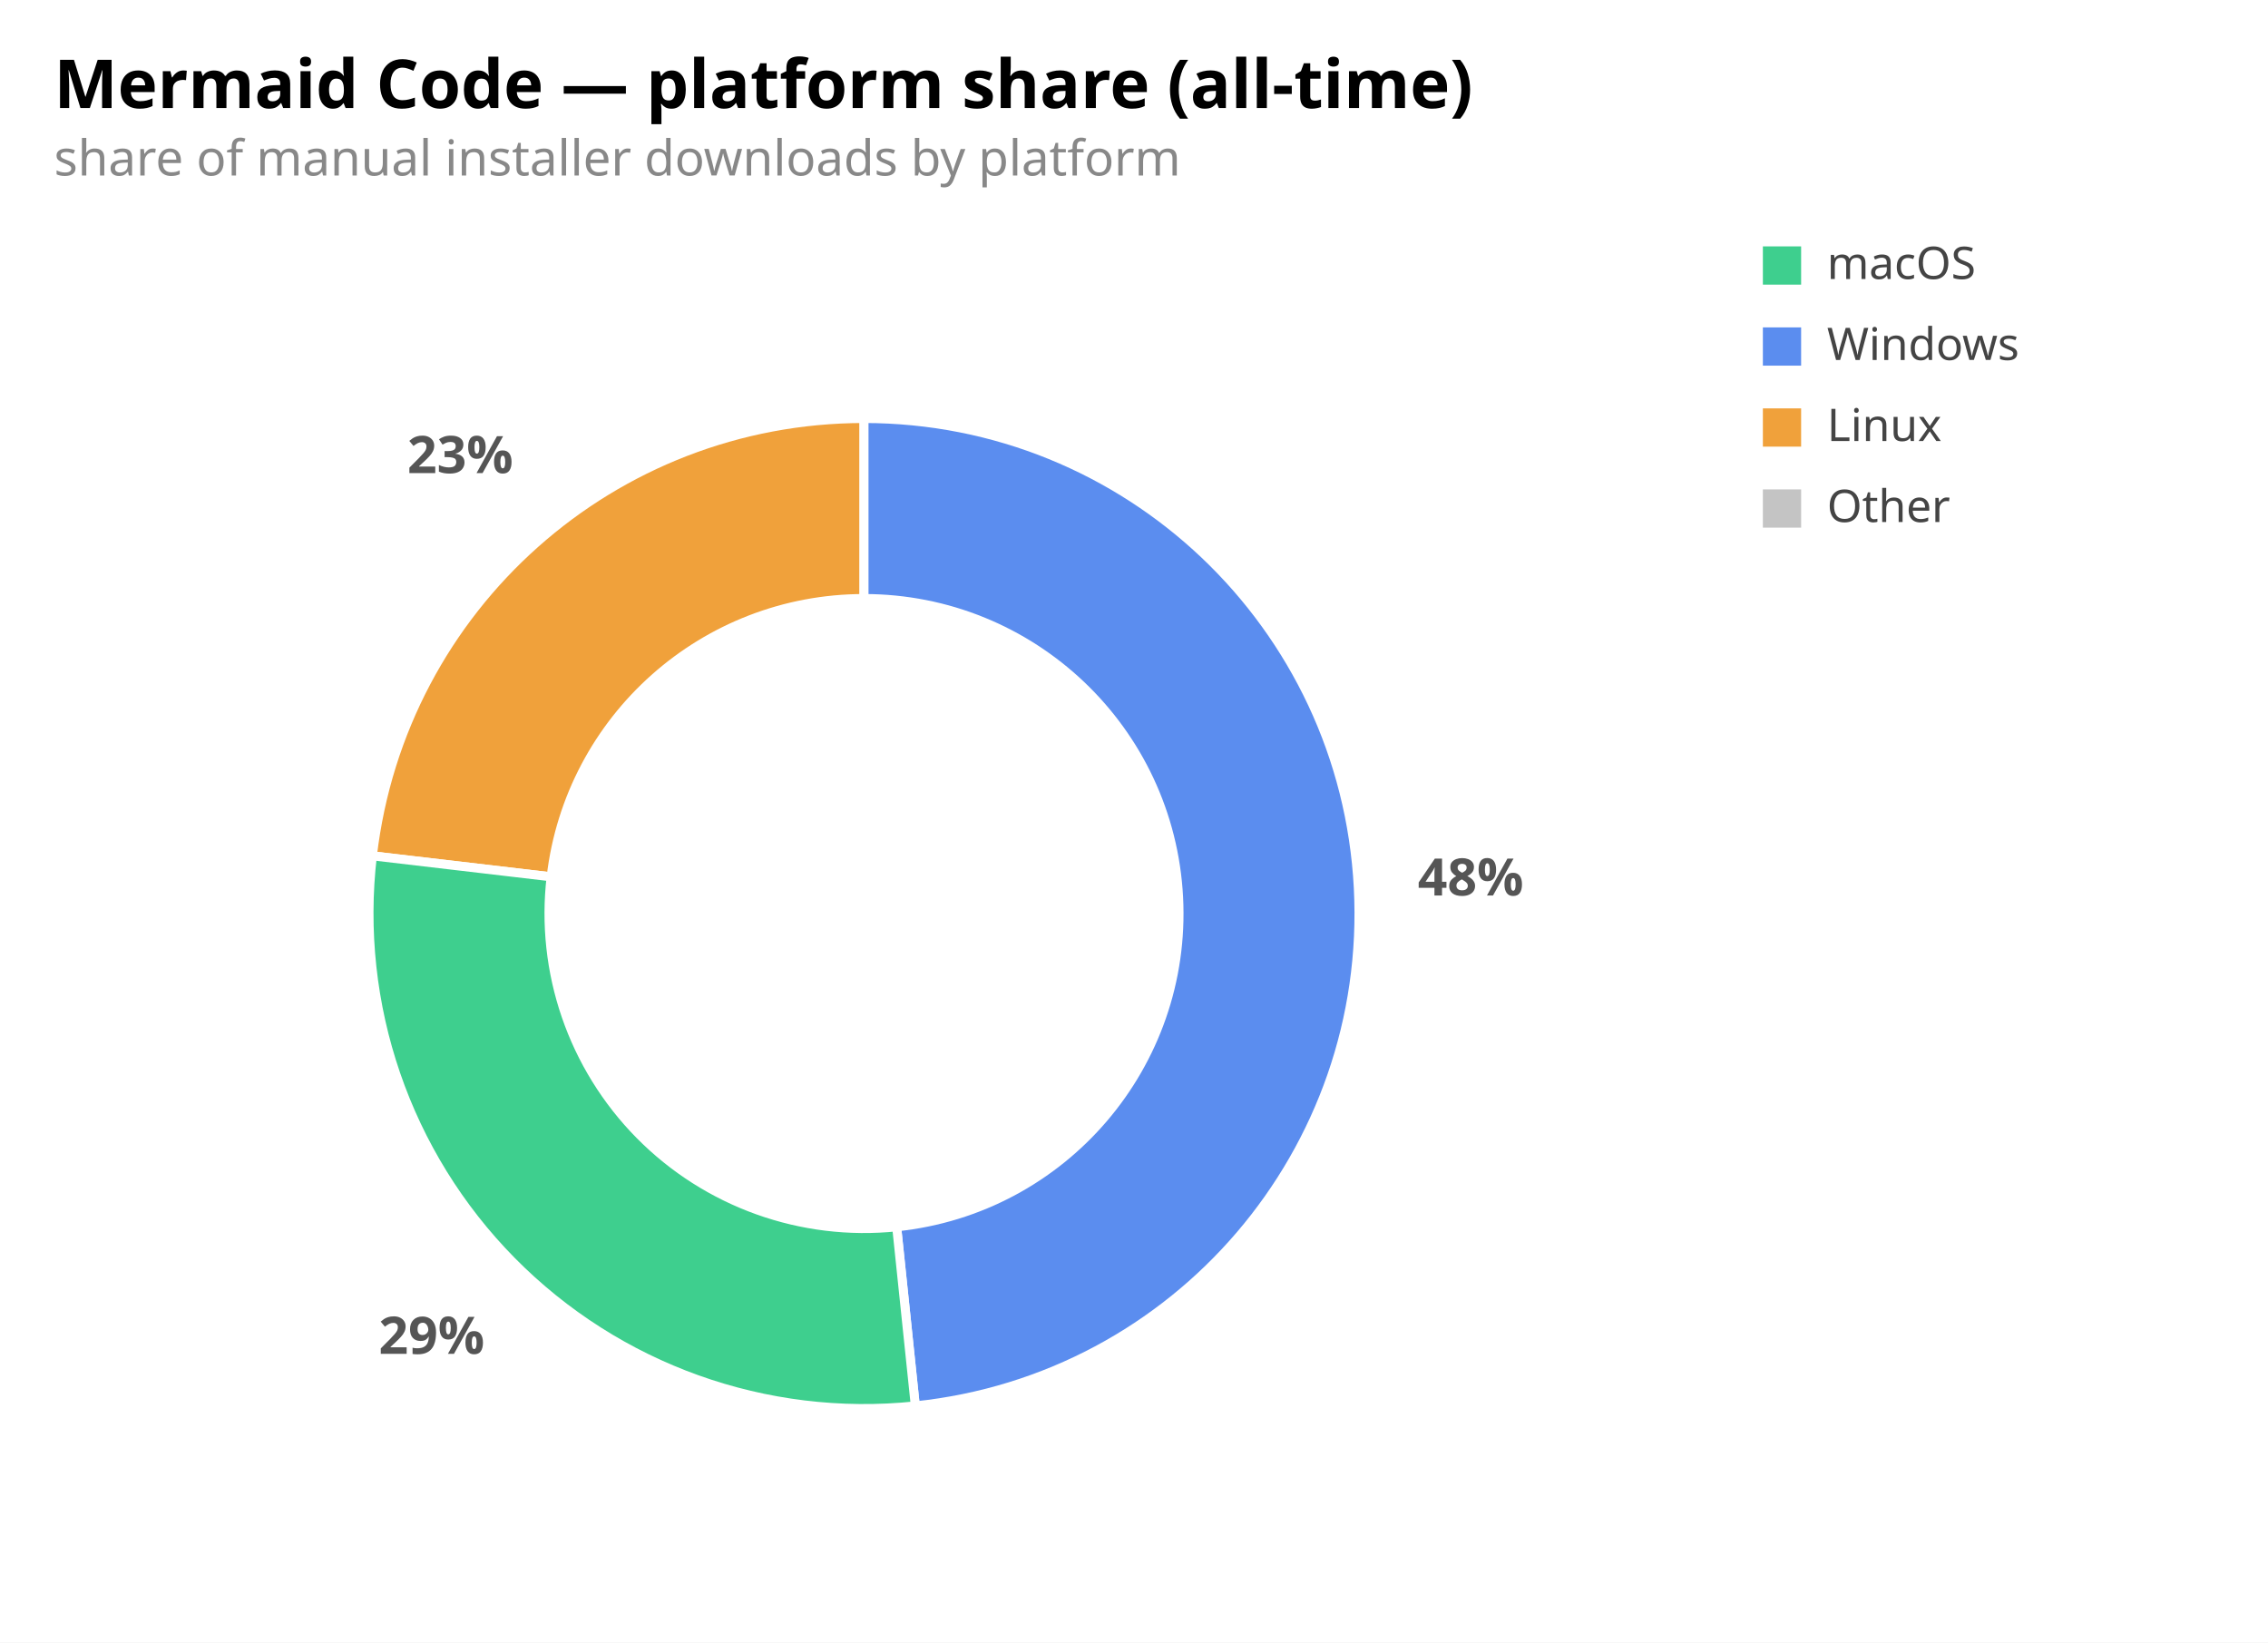
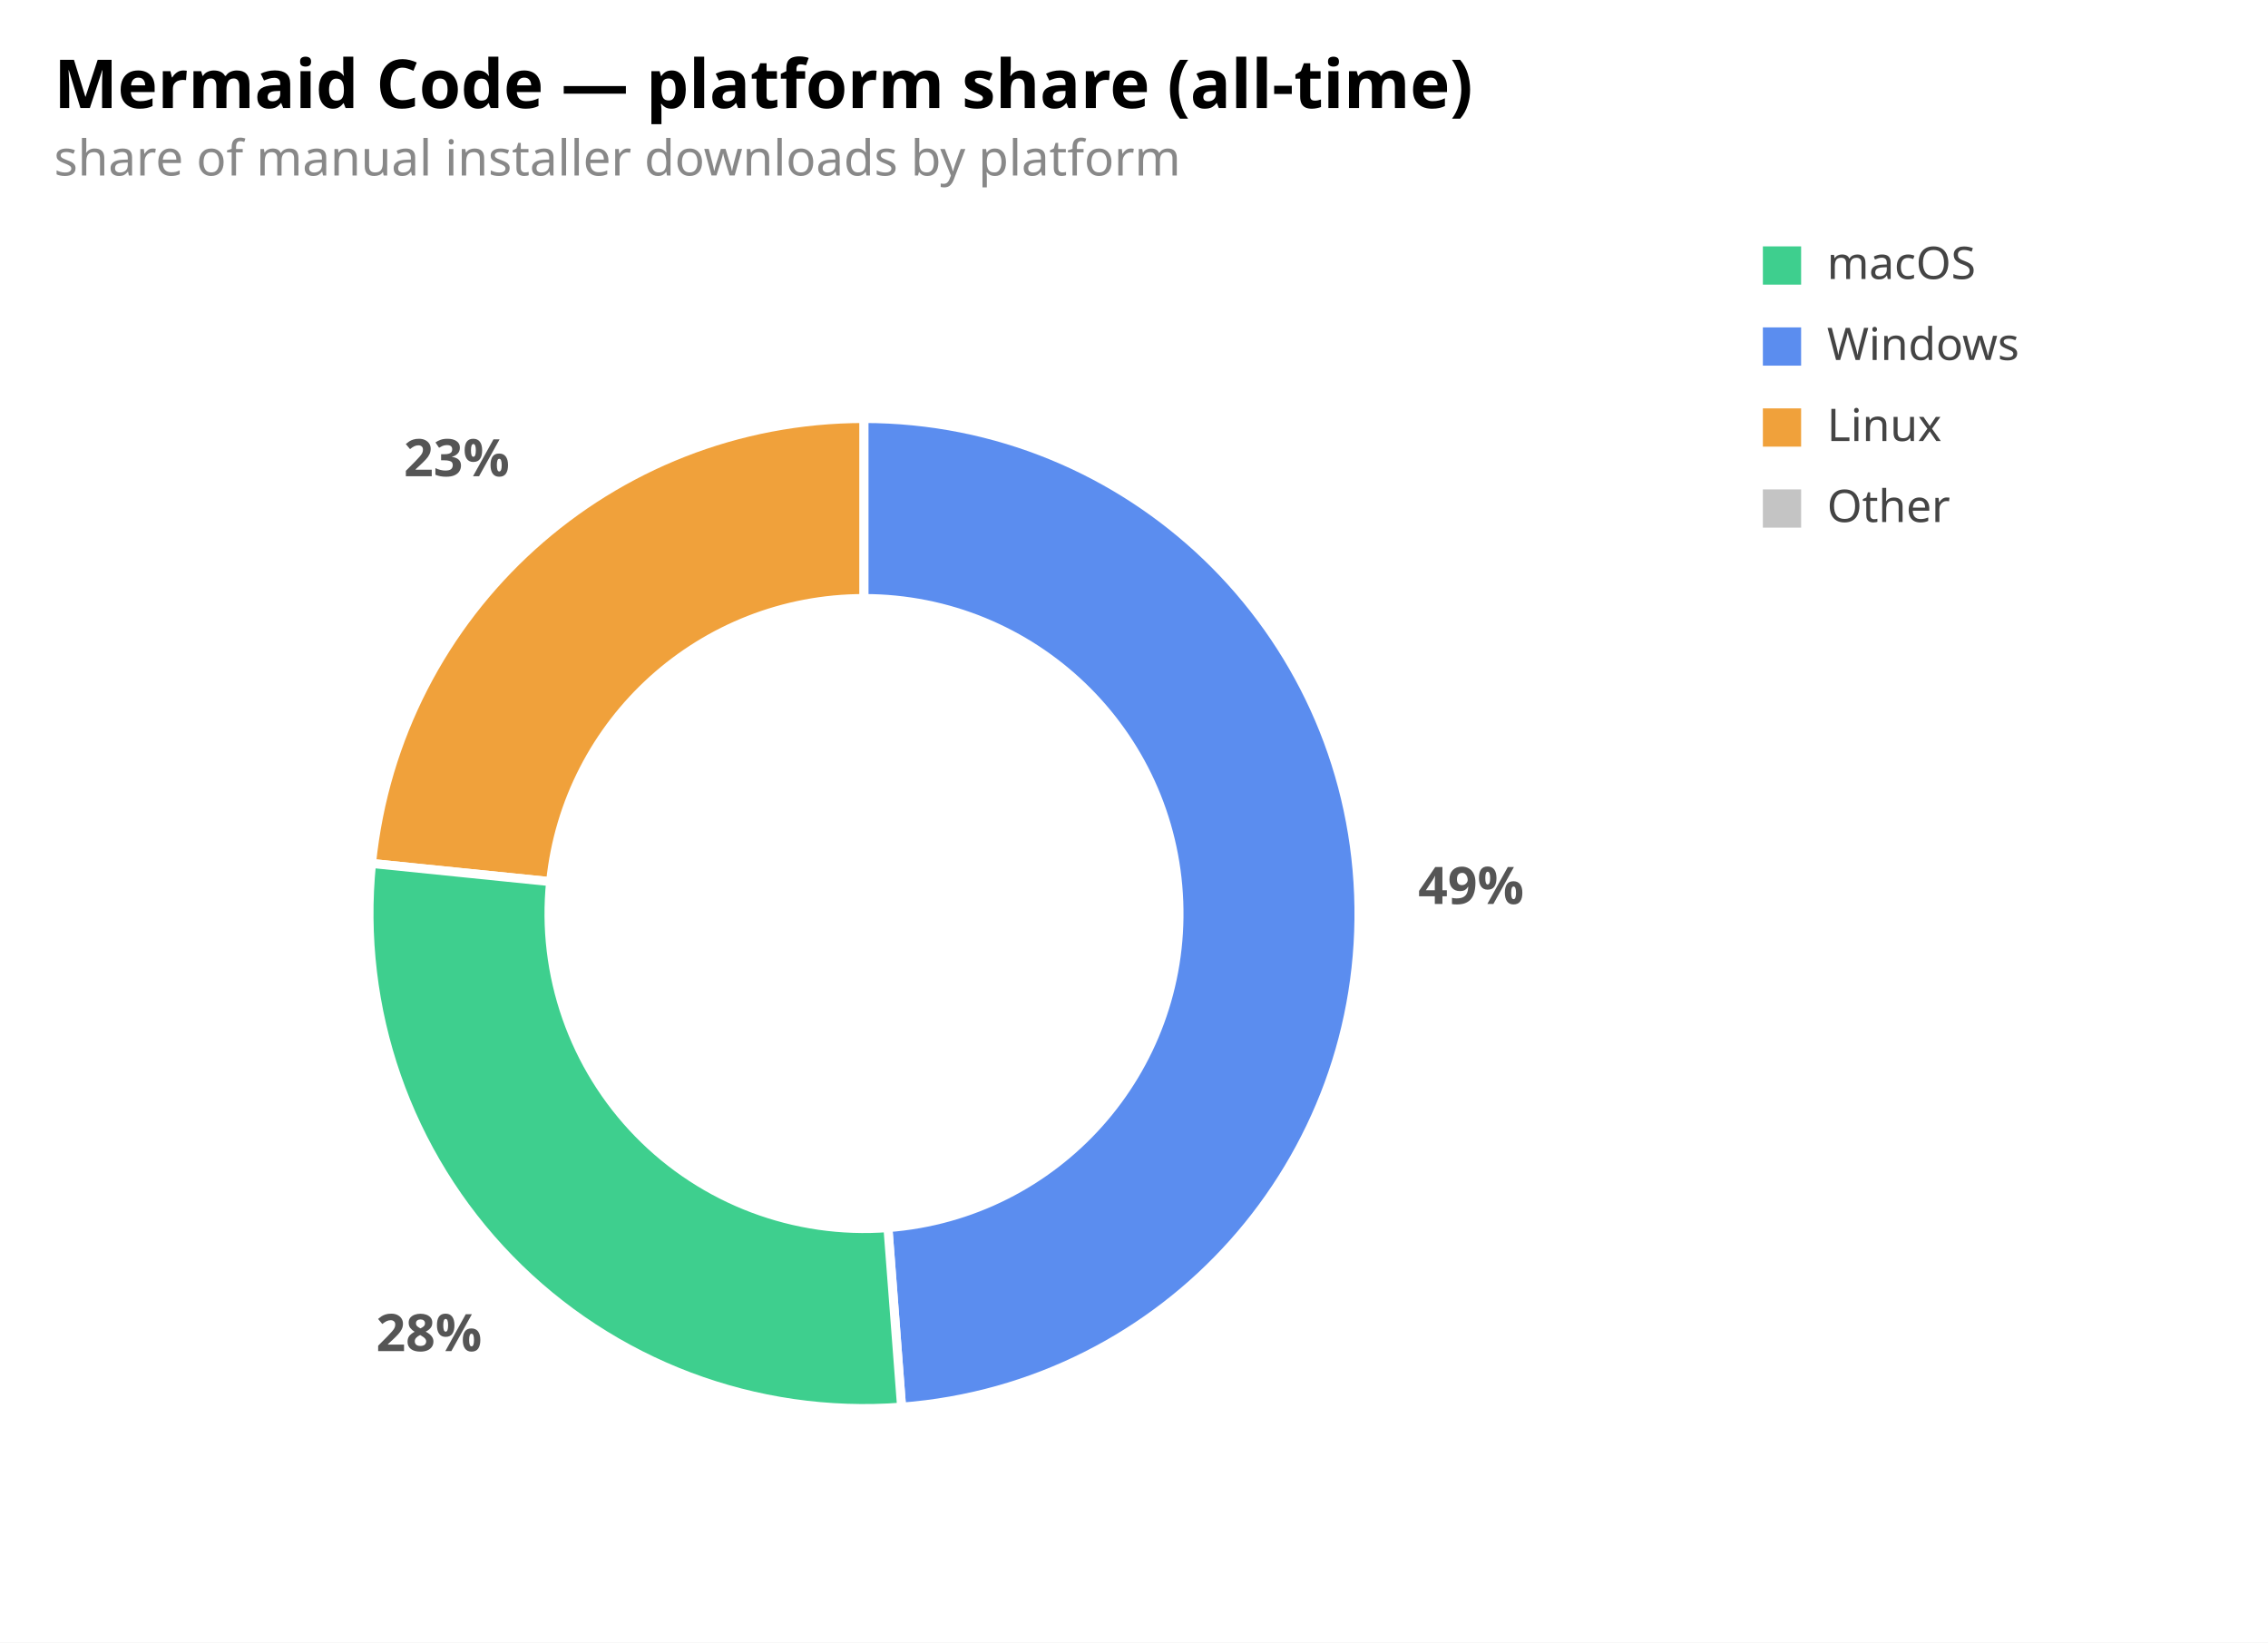
<svg xmlns="http://www.w3.org/2000/svg" version="1.1" class="marks" width="504" height="365" viewBox="0 0 504 365">
  <rect width="504" height="365" fill="white" />
  <g fill="none" stroke-miterlimit="4" transform="translate(12,53)">
    <g class="mark-group role-frame root" role="graphics-object" aria-roledescription="group mark container">
      <g transform="translate(0,0)">
        <path class="background" aria-hidden="true" d="M0,0h360v300h-360Z" />
        <g>
          <g class="mark-arc role-mark layer_0_marks" role="graphics-object" aria-roledescription="arc mark container">
-             <path aria-label="downloads: 56; platform: Linux" role="graphics-symbol" aria-roledescription="arc mark" transform="translate(180,150)" d="M0,-110A110,110,0,0,0,-109.25,-12.823L-69.523,-8.16A70,70,0,0,1,0,-70Z" fill="#f0a13b" stroke="white" stroke-width="2" />
-             <path aria-label="downloads: 117; platform: Windows" role="graphics-symbol" aria-roledescription="arc mark" transform="translate(180,150)" d="M11.403,109.407A110,110,0,0,0,0,-110L0,-70A70,70,0,0,1,7.257,69.623Z" fill="#5b8def" stroke="white" stroke-width="2" />
-             <path aria-label="downloads: 69; platform: macOS" role="graphics-symbol" aria-roledescription="arc mark" transform="translate(180,150)" d="M-109.25,-12.823A110,110,0,0,0,11.403,109.407L7.257,69.623A70,70,0,0,1,-69.523,-8.16Z" fill="#3ecf8e" stroke="white" stroke-width="2" />
+             <path aria-label="downloads: 58; platform: Linux" role="graphics-symbol" aria-roledescription="arc mark" transform="translate(180,150)" d="M0,-110A110,110,0,0,0,-109.436,-11.129L-69.641,-7.082A70,70,0,0,1,0,-70Z" fill="#f0a13b" stroke="white" stroke-width="2" />
+             <path aria-label="downloads: 121; platform: Windows" role="graphics-symbol" aria-roledescription="arc mark" transform="translate(180,150)" d="M8.353,109.682A110,110,0,0,0,0,-110L0,-70A70,70,0,0,1,5.315,69.798Z" fill="#5b8def" stroke="white" stroke-width="2" />
+             <path aria-label="downloads: 69; platform: macOS" role="graphics-symbol" aria-roledescription="arc mark" transform="translate(180,150)" d="M-109.436,-11.129A110,110,0,0,0,8.353,109.682L5.315,69.798A70,70,0,0,1,-69.641,-7.082Z" fill="#3ecf8e" stroke="white" stroke-width="2" />
          </g>
          <g class="mark-text role-mark layer_1_marks" role="graphics-object" aria-roledescription="text mark container">
-             <text aria-label="downloads: 56; platform: Linux; frac: 23%" role="graphics-symbol" aria-roledescription="text mark" text-anchor="middle" transform="translate(90.27681,52.13004)" font-family="sans-serif" font-size="11.5px" font-weight="600" fill="#555" opacity="1">23%</text>
-             <text aria-label="downloads: 117; platform: Windows; frac: 48%" role="graphics-symbol" aria-roledescription="text mark" text-anchor="middle" transform="translate(314.818,145.993)" font-family="sans-serif" font-size="11.5px" font-weight="600" fill="#555" opacity="1">48%</text>
-             <text aria-label="downloads: 69; platform: macOS; frac: 29%" role="graphics-symbol" aria-roledescription="text mark" text-anchor="middle" transform="translate(83.92298,247.8378)" font-family="sans-serif" font-size="11.5px" font-weight="600" fill="#555" opacity="1">29%</text>
+             <text aria-label="downloads: 58; platform: Linux; frac: 23%" role="graphics-symbol" aria-roledescription="text mark" text-anchor="middle" transform="translate(89.49805,52.82817)" font-family="sans-serif" font-size="11.5px" font-weight="600" fill="#555" opacity="1">23%</text>
+             <text aria-label="downloads: 121; platform: Windows; frac: 49%" role="graphics-symbol" aria-roledescription="text mark" text-anchor="middle" transform="translate(314.9025,147.8708)" font-family="sans-serif" font-size="11.5px" font-weight="600" fill="#555" opacity="1">49%</text>
+             <text aria-label="downloads: 69; platform: macOS; frac: 28%" role="graphics-symbol" aria-roledescription="text mark" text-anchor="middle" transform="translate(83.33902,247.2425)" font-family="sans-serif" font-size="11.5px" font-weight="600" fill="#555" opacity="1">28%</text>
          </g>
          <g class="mark-group role-legend" role="graphics-symbol" aria-roledescription="legend" aria-label="Symbol legend for fill color with 4 values: macOS, Windows, Linux, Other">
            <g transform="translate(378,0)">
              <path class="background" aria-hidden="true" d="M0,0h72v68h-72Z" pointer-events="none" />
              <g>
                <g class="mark-group role-legend-entry">
                  <g transform="translate(0,0)">
                    <path class="background" aria-hidden="true" d="M0,0h0v0h0Z" pointer-events="none" />
                    <g>
                      <g class="mark-group role-scope" role="graphics-object" aria-roledescription="group mark container">
                        <g transform="translate(0,0)">
                          <path class="background" aria-hidden="true" d="M0,0h72v14h-72Z" pointer-events="none" opacity="1" />
                          <g>
                            <g class="mark-symbol role-legend-symbol" pointer-events="none">
                              <path transform="translate(6,6)" d="M-5,-5h10v10h-10Z" fill="#3ecf8e" stroke="white" stroke-width="1.5" opacity="1" />
                            </g>
                            <g class="mark-text role-legend-label" pointer-events="none">
                              <text text-anchor="start" transform="translate(16,9)" font-family="sans-serif" font-size="10px" fill="#444" opacity="1">macOS</text>
                            </g>
                          </g>
                          <path class="foreground" aria-hidden="true" d="" pointer-events="none" display="none" />
                        </g>
                        <g transform="translate(0,18)">
                          <path class="background" aria-hidden="true" d="M0,0h72v14h-72Z" pointer-events="none" opacity="1" />
                          <g>
                            <g class="mark-symbol role-legend-symbol" pointer-events="none">
                              <path transform="translate(6,6)" d="M-5,-5h10v10h-10Z" fill="#5b8def" stroke="white" stroke-width="1.5" opacity="1" />
                            </g>
                            <g class="mark-text role-legend-label" pointer-events="none">
                              <text text-anchor="start" transform="translate(16,9)" font-family="sans-serif" font-size="10px" fill="#444" opacity="1">Windows</text>
                            </g>
                          </g>
                          <path class="foreground" aria-hidden="true" d="" pointer-events="none" display="none" />
                        </g>
                        <g transform="translate(0,36)">
                          <path class="background" aria-hidden="true" d="M0,0h72v14h-72Z" pointer-events="none" opacity="1" />
                          <g>
                            <g class="mark-symbol role-legend-symbol" pointer-events="none">
                              <path transform="translate(6,6)" d="M-5,-5h10v10h-10Z" fill="#f0a13b" stroke="white" stroke-width="1.5" opacity="1" />
                            </g>
                            <g class="mark-text role-legend-label" pointer-events="none">
                              <text text-anchor="start" transform="translate(16,9)" font-family="sans-serif" font-size="10px" fill="#444" opacity="1">Linux</text>
                            </g>
                          </g>
                          <path class="foreground" aria-hidden="true" d="" pointer-events="none" display="none" />
                        </g>
                        <g transform="translate(0,54)">
                          <path class="background" aria-hidden="true" d="M0,0h72v14h-72Z" pointer-events="none" opacity="1" />
                          <g>
                            <g class="mark-symbol role-legend-symbol" pointer-events="none">
                              <path transform="translate(6,6)" d="M-5,-5h10v10h-10Z" fill="#c4c4c4" stroke="white" stroke-width="1.5" opacity="1" />
                            </g>
                            <g class="mark-text role-legend-label" pointer-events="none">
                              <text text-anchor="start" transform="translate(16,9)" font-family="sans-serif" font-size="10px" fill="#444" opacity="1">Other</text>
                            </g>
                          </g>
                          <path class="foreground" aria-hidden="true" d="" pointer-events="none" display="none" />
                        </g>
                      </g>
                    </g>
                    <path class="foreground" aria-hidden="true" d="" pointer-events="none" display="none" />
                  </g>
                </g>
              </g>
              <path class="foreground" aria-hidden="true" d="" pointer-events="none" display="none" />
            </g>
          </g>
          <g class="mark-group role-title">
            <g transform="translate(0,-41)">
              <path class="background" aria-hidden="true" d="M0,0h0v0h0Z" pointer-events="none" />
              <g>
                <g class="mark-text role-title-text" role="graphics-symbol" aria-roledescription="title" aria-label="Title text 'Mermaid Code — platform share (all-time)'" pointer-events="none">
                  <text text-anchor="start" transform="translate(0,12)" font-family="sans-serif" font-size="15px" font-weight="600" fill="#000" opacity="1">Mermaid Code — platform share (all-time)</text>
                </g>
                <g class="mark-text role-title-subtitle" role="graphics-symbol" aria-roledescription="subtitle" aria-label="Subtitle text 'share of manual installer downloads by platform'" pointer-events="none">
                  <text text-anchor="start" transform="translate(0,27)" font-family="sans-serif" font-size="11px" fill="#888" opacity="1">share of manual installer downloads by platform</text>
                </g>
              </g>
              <path class="foreground" aria-hidden="true" d="" pointer-events="none" display="none" />
            </g>
          </g>
        </g>
        <path class="foreground" aria-hidden="true" d="" display="none" />
      </g>
    </g>
  </g>
</svg>
